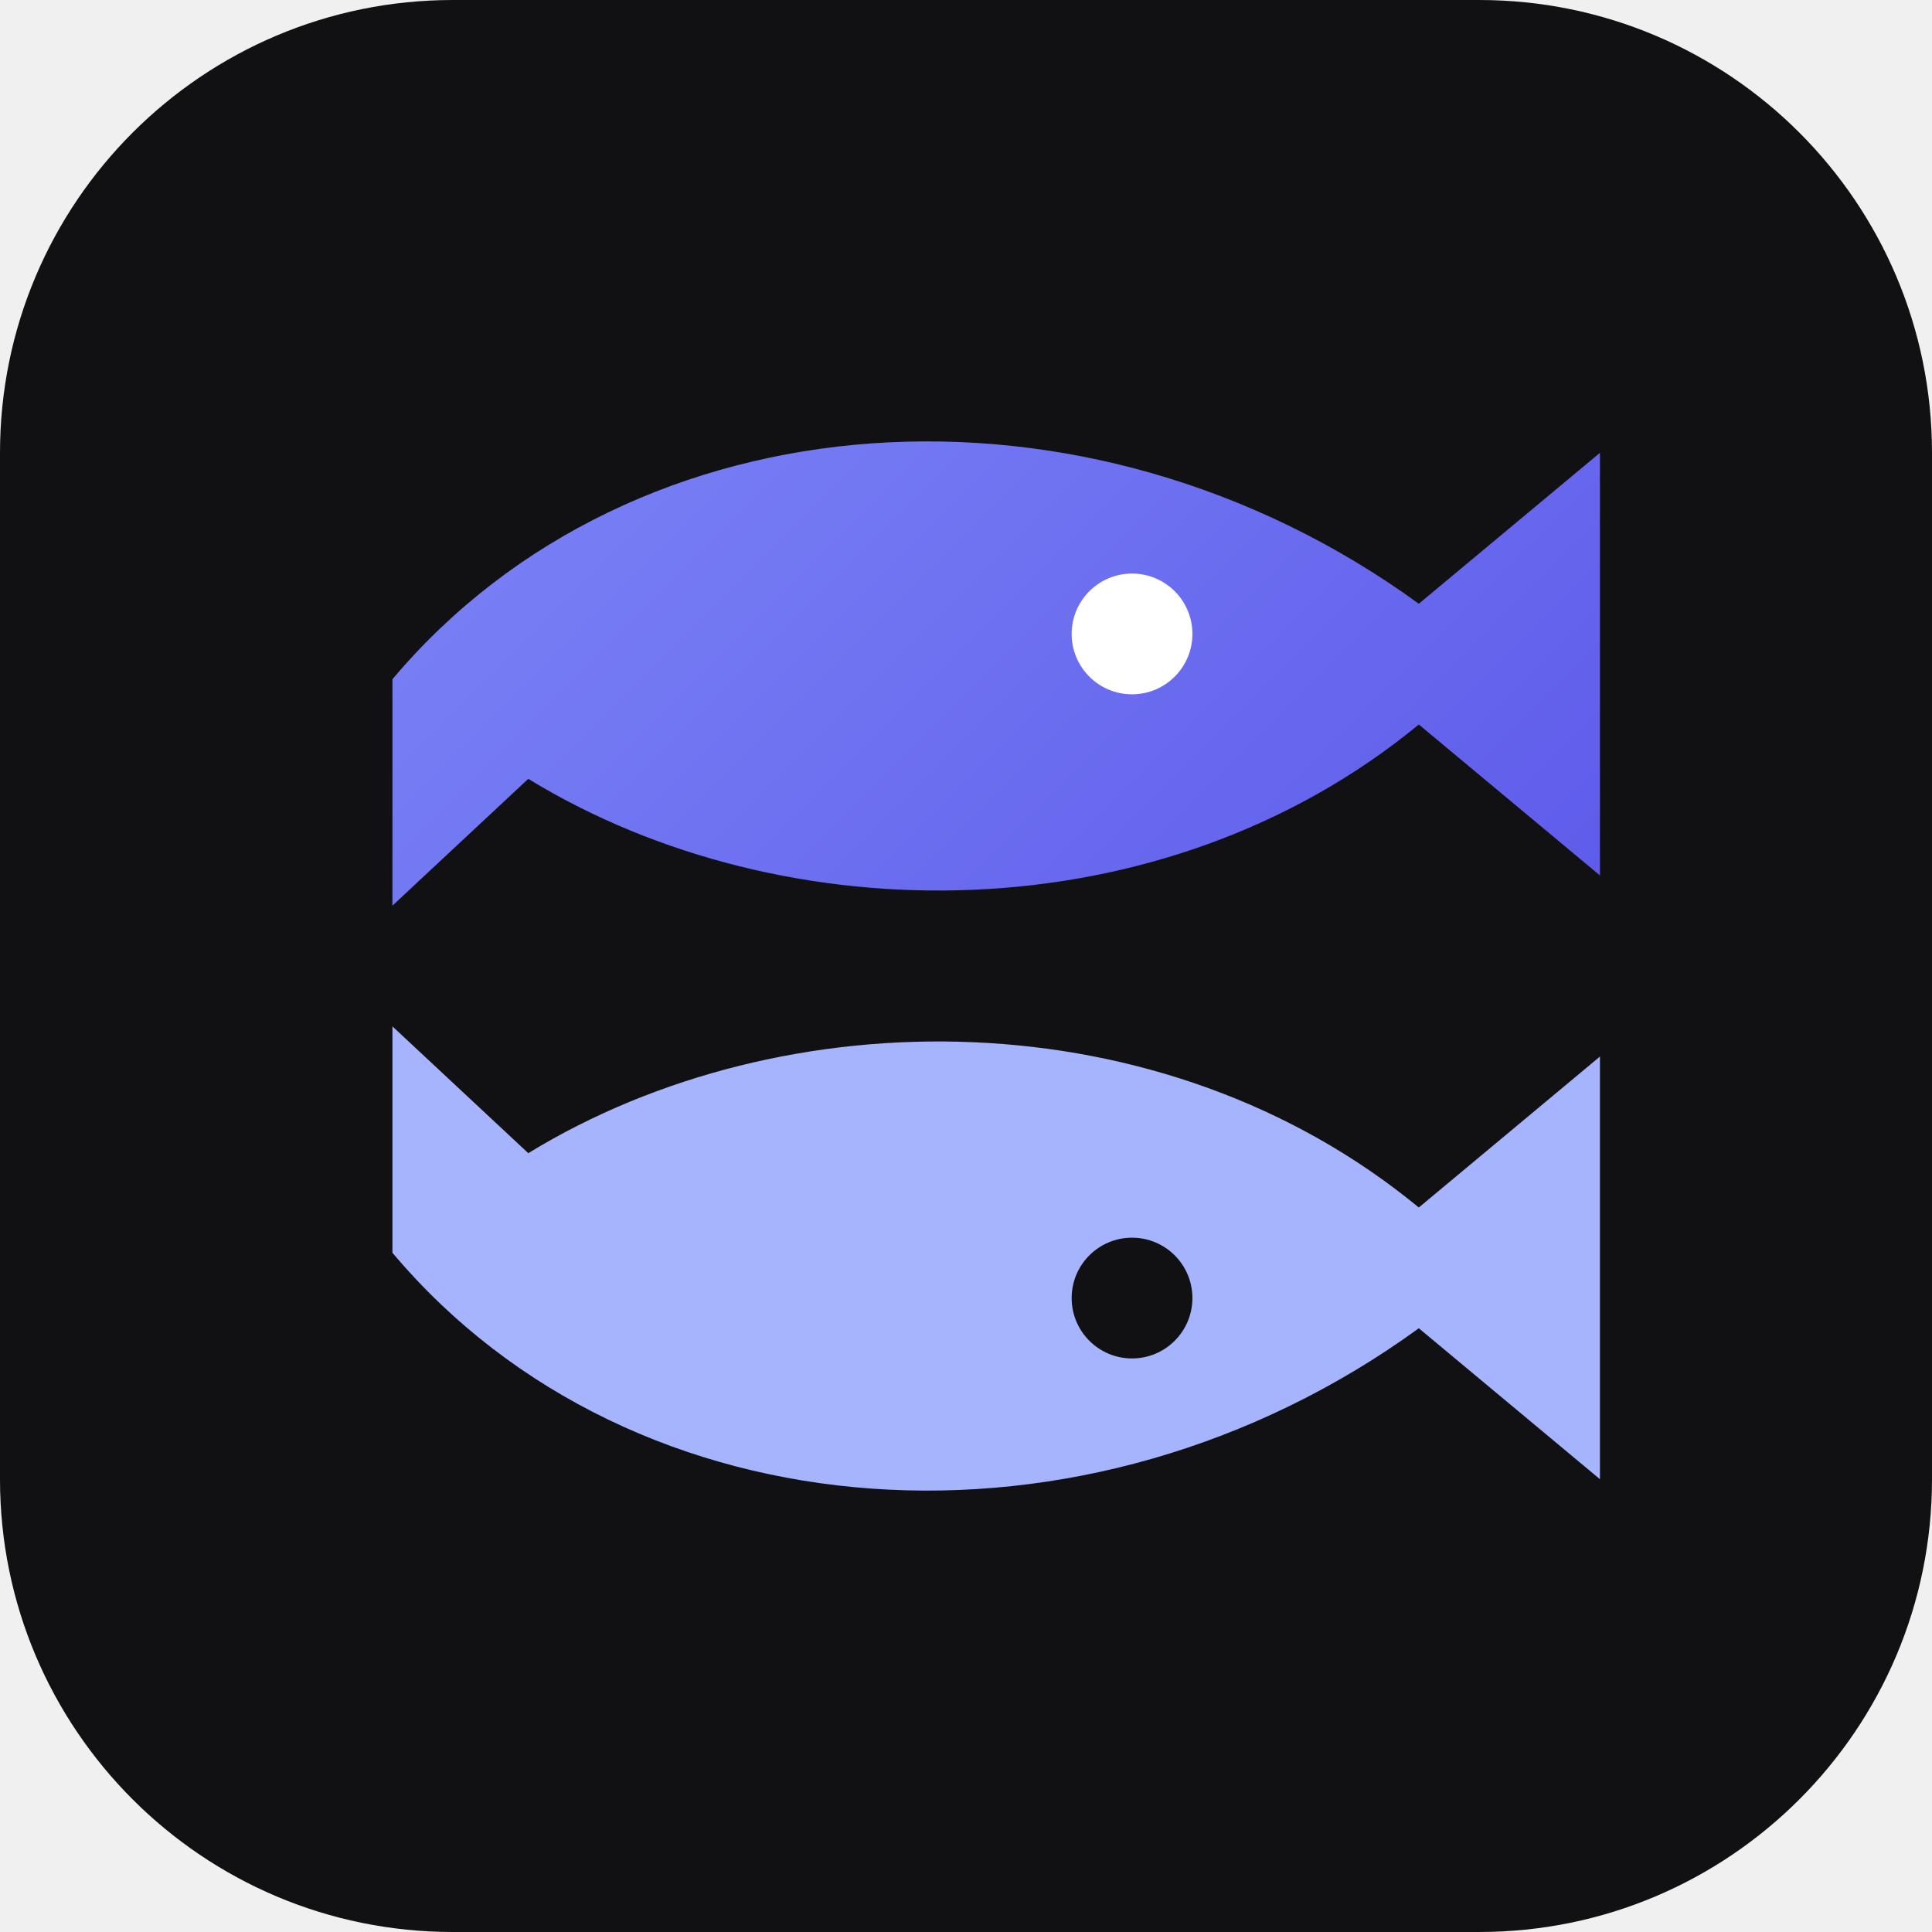
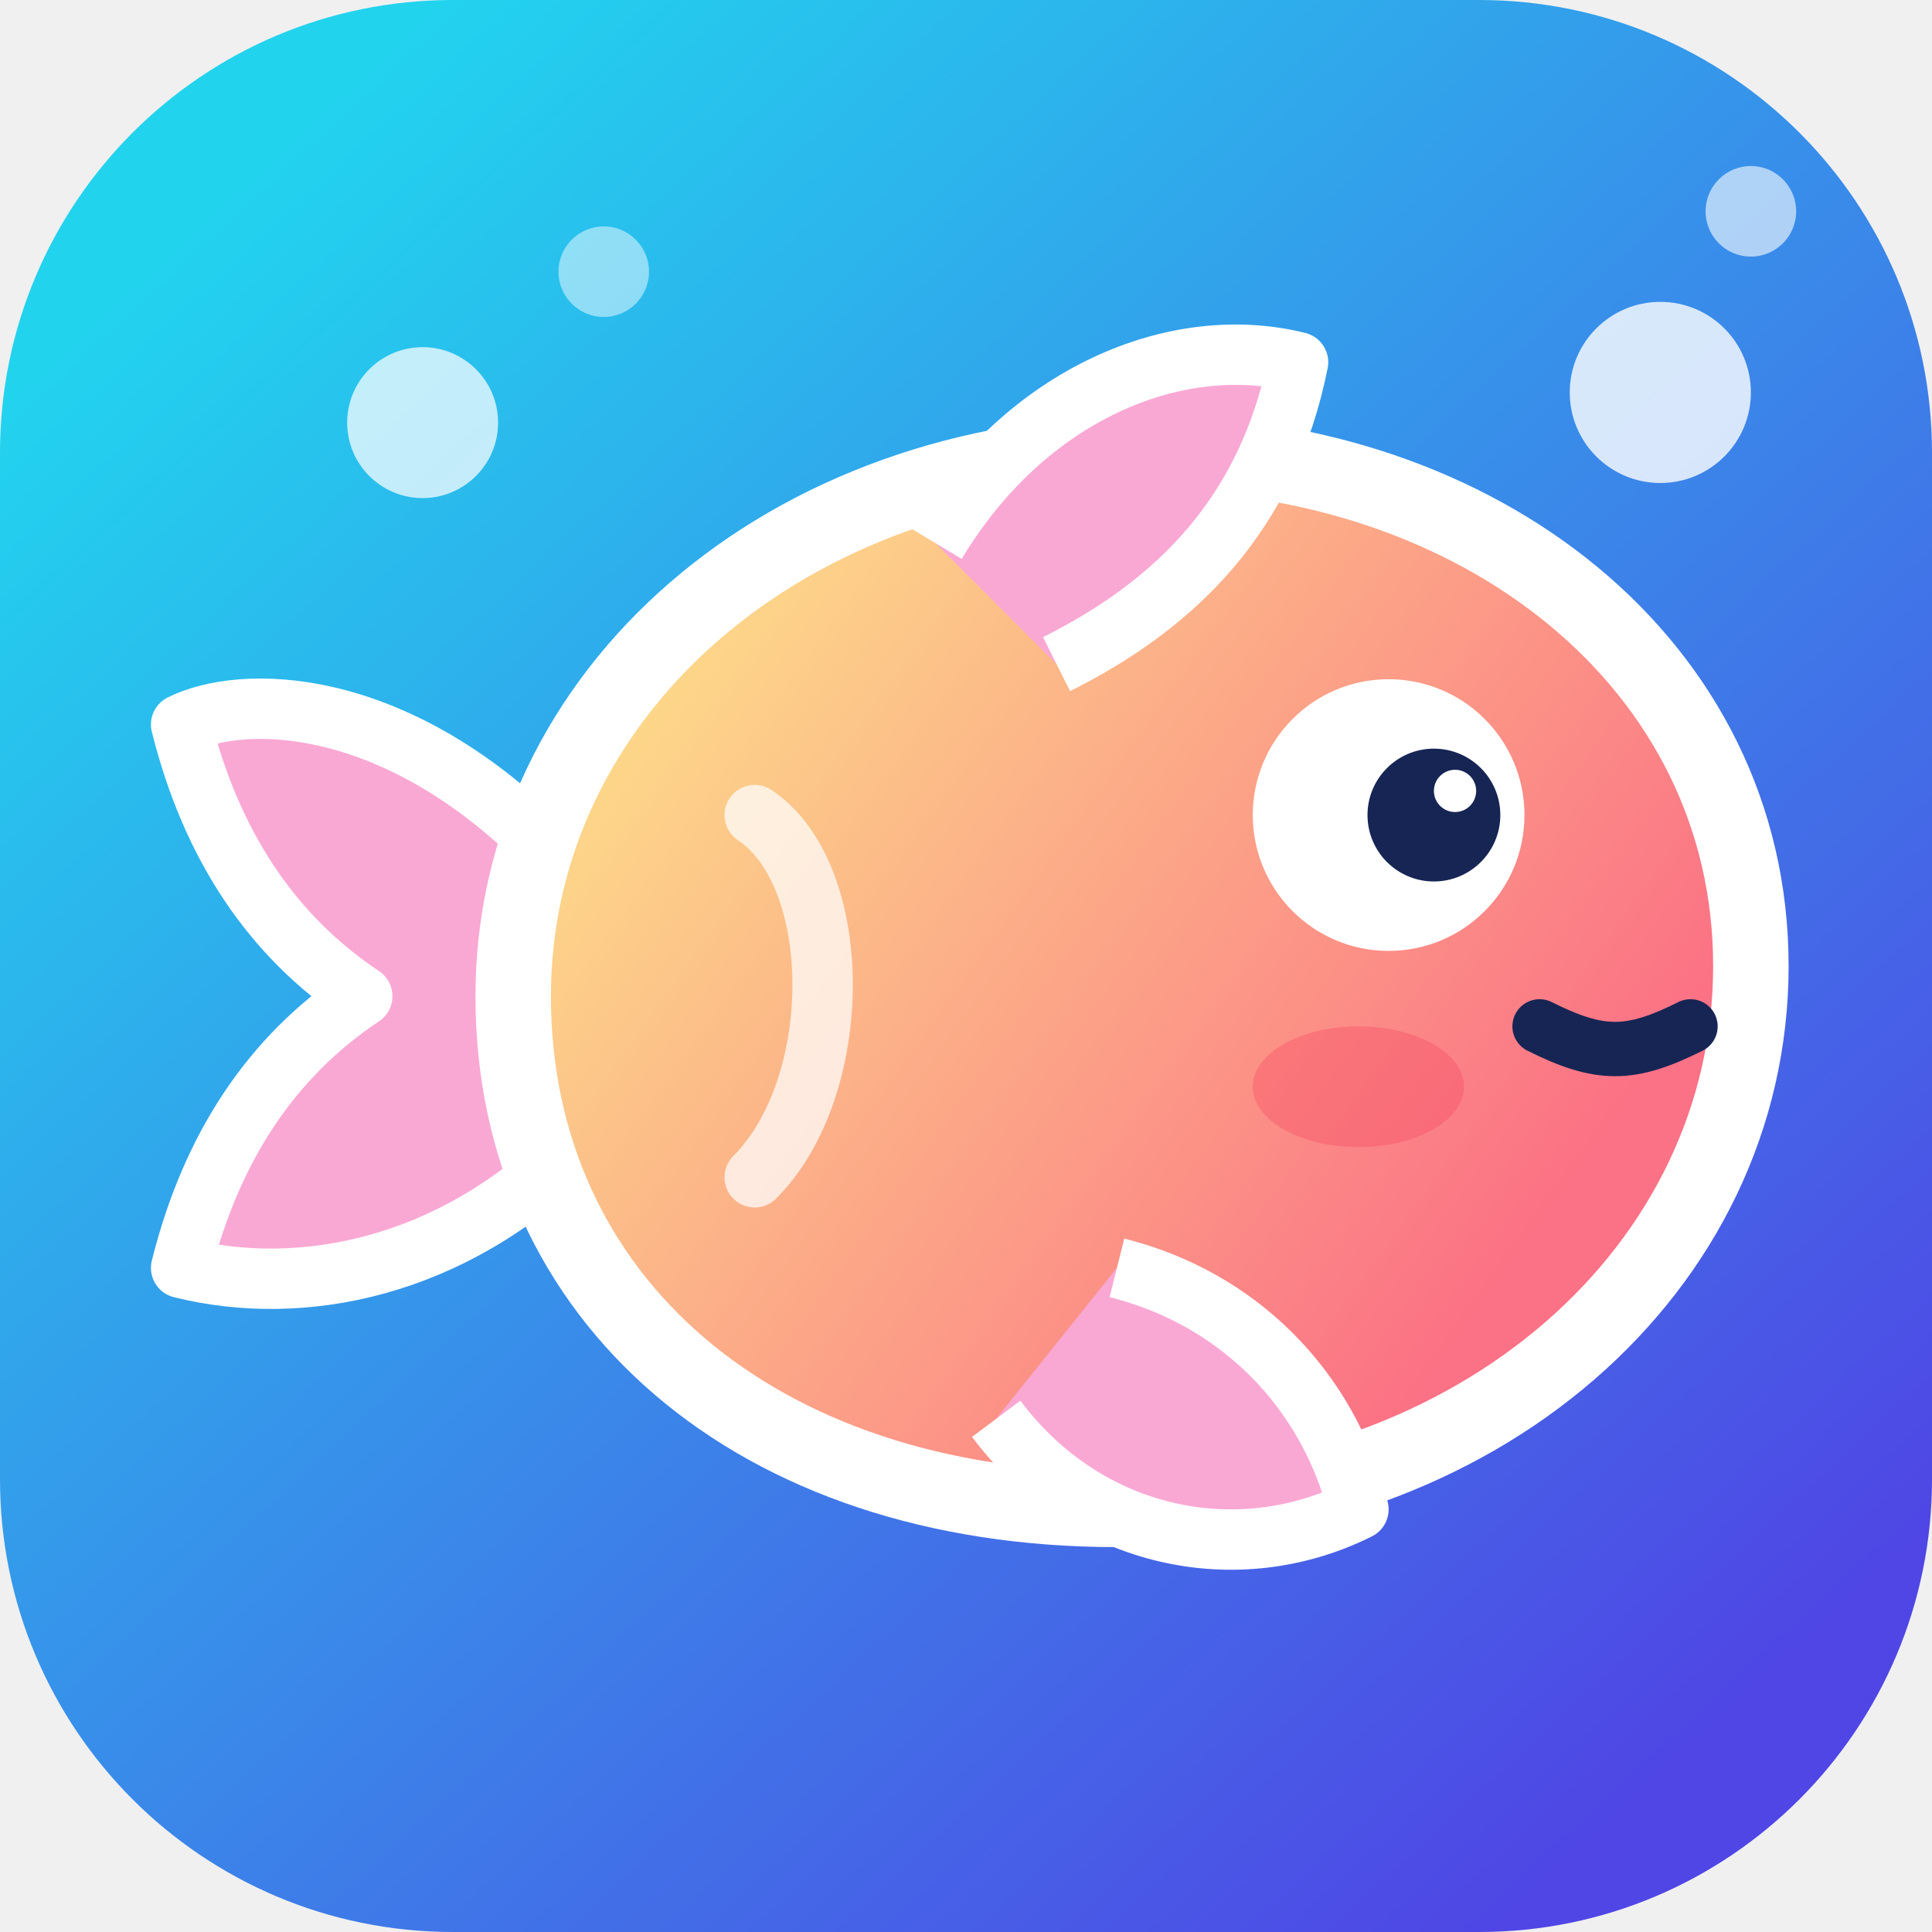
<svg xmlns="http://www.w3.org/2000/svg" viewBox="0 0 64 64">
  <defs>
-     <linearGradient id="g" x1="8" y1="8" x2="56" y2="56" gradientUnits="userSpaceOnUse">
-       <stop stop-color="#818cf8" />
+     <linearGradient id="ocean" x1="8" y1="6" x2="56" y2="58" gradientUnits="userSpaceOnUse">
+       <stop stop-color="#22d3ee" />
      <stop offset="1" stop-color="#4f46e5" />
    </linearGradient>
+     <linearGradient id="fish" x1="16" y1="22" x2="48" y2="45" gradientUnits="userSpaceOnUse">
+       <stop stop-color="#fde68a" />
+       <stop offset="1" stop-color="#fb7185" />
+     </linearGradient>
  </defs>
-   <rect width="64" height="64" rx="15" fill="#111113" />
-   <path d="M13 22.5C21 13 36 12 47 20l6-5v14l-6-5c-8.5 7-21 7-29.5 1.8L13 30v-7.5Z" fill="url(#g)" />
-   <path d="M13 41.5C21 51 36 52 47 44l6 5V35l-6 5c-8.5-7-21-7-29.5-1.8L13 34v7.5Z" fill="#a5b4fc" />
-   <circle cx="37.5" cy="21" r="2" fill="#fff" />
-   <circle cx="37.5" cy="43" r="2" fill="#111113" />
+   <rect width="64" height="64" rx="15" fill="url(#ocean)" />
+   <circle cx="14" cy="14" r="2.5" fill="#fff" fill-opacity=".72" />
+   <circle cx="20" cy="9" r="1.5" fill="#fff" fill-opacity=".48" />
+   <path d="M18 28c-5-5-10-5-12-4 1 4 3 7 6 9-3 2-5 5-6 9 4 1 9 0 13-4" fill="#f9a8d4" stroke="#fff" stroke-width="2" stroke-linejoin="round" />
+   <path d="M17 33c0-10 9-18 21-18 11 0 20 7 20 17S49 50 37 50c-12 0-20-7-20-17Z" fill="url(#fish)" stroke="#fff" stroke-width="2.5" />
+   <path d="M31 18c3-5 8-7 12-6-1 5-4 8-8 10" fill="#f9a8d4" stroke="#fff" stroke-width="2" stroke-linejoin="round" />
+   <path d="M33 47c3 4 8 5 12 3-1-4-4-7-8-8" fill="#f9a8d4" stroke="#fff" stroke-width="2" stroke-linejoin="round" />
+   <circle cx="46" cy="27" r="4.5" fill="#fff" />
+   <circle cx="47.5" cy="27" r="2.2" fill="#172554" />
+   <circle cx="48.2" cy="26.2" r=".7" fill="#fff" />
+   <ellipse cx="45" cy="36" rx="3.5" ry="2" fill="#f43f5e" fill-opacity=".32" />
+   <path d="M51 34c2 1 3 1 5 0" fill="none" stroke="#172554" stroke-width="1.8" stroke-linecap="round" />
+   <path d="M25 27c3 2 3 9 0 12" fill="none" stroke="#fff" stroke-width="2" stroke-linecap="round" stroke-opacity=".72" />
+   <circle cx="55" cy="13" r="3" fill="#fff" fill-opacity=".8" />
+   <circle cx="58" cy="7" r="1.5" fill="#fff" fill-opacity=".6" />
</svg>
